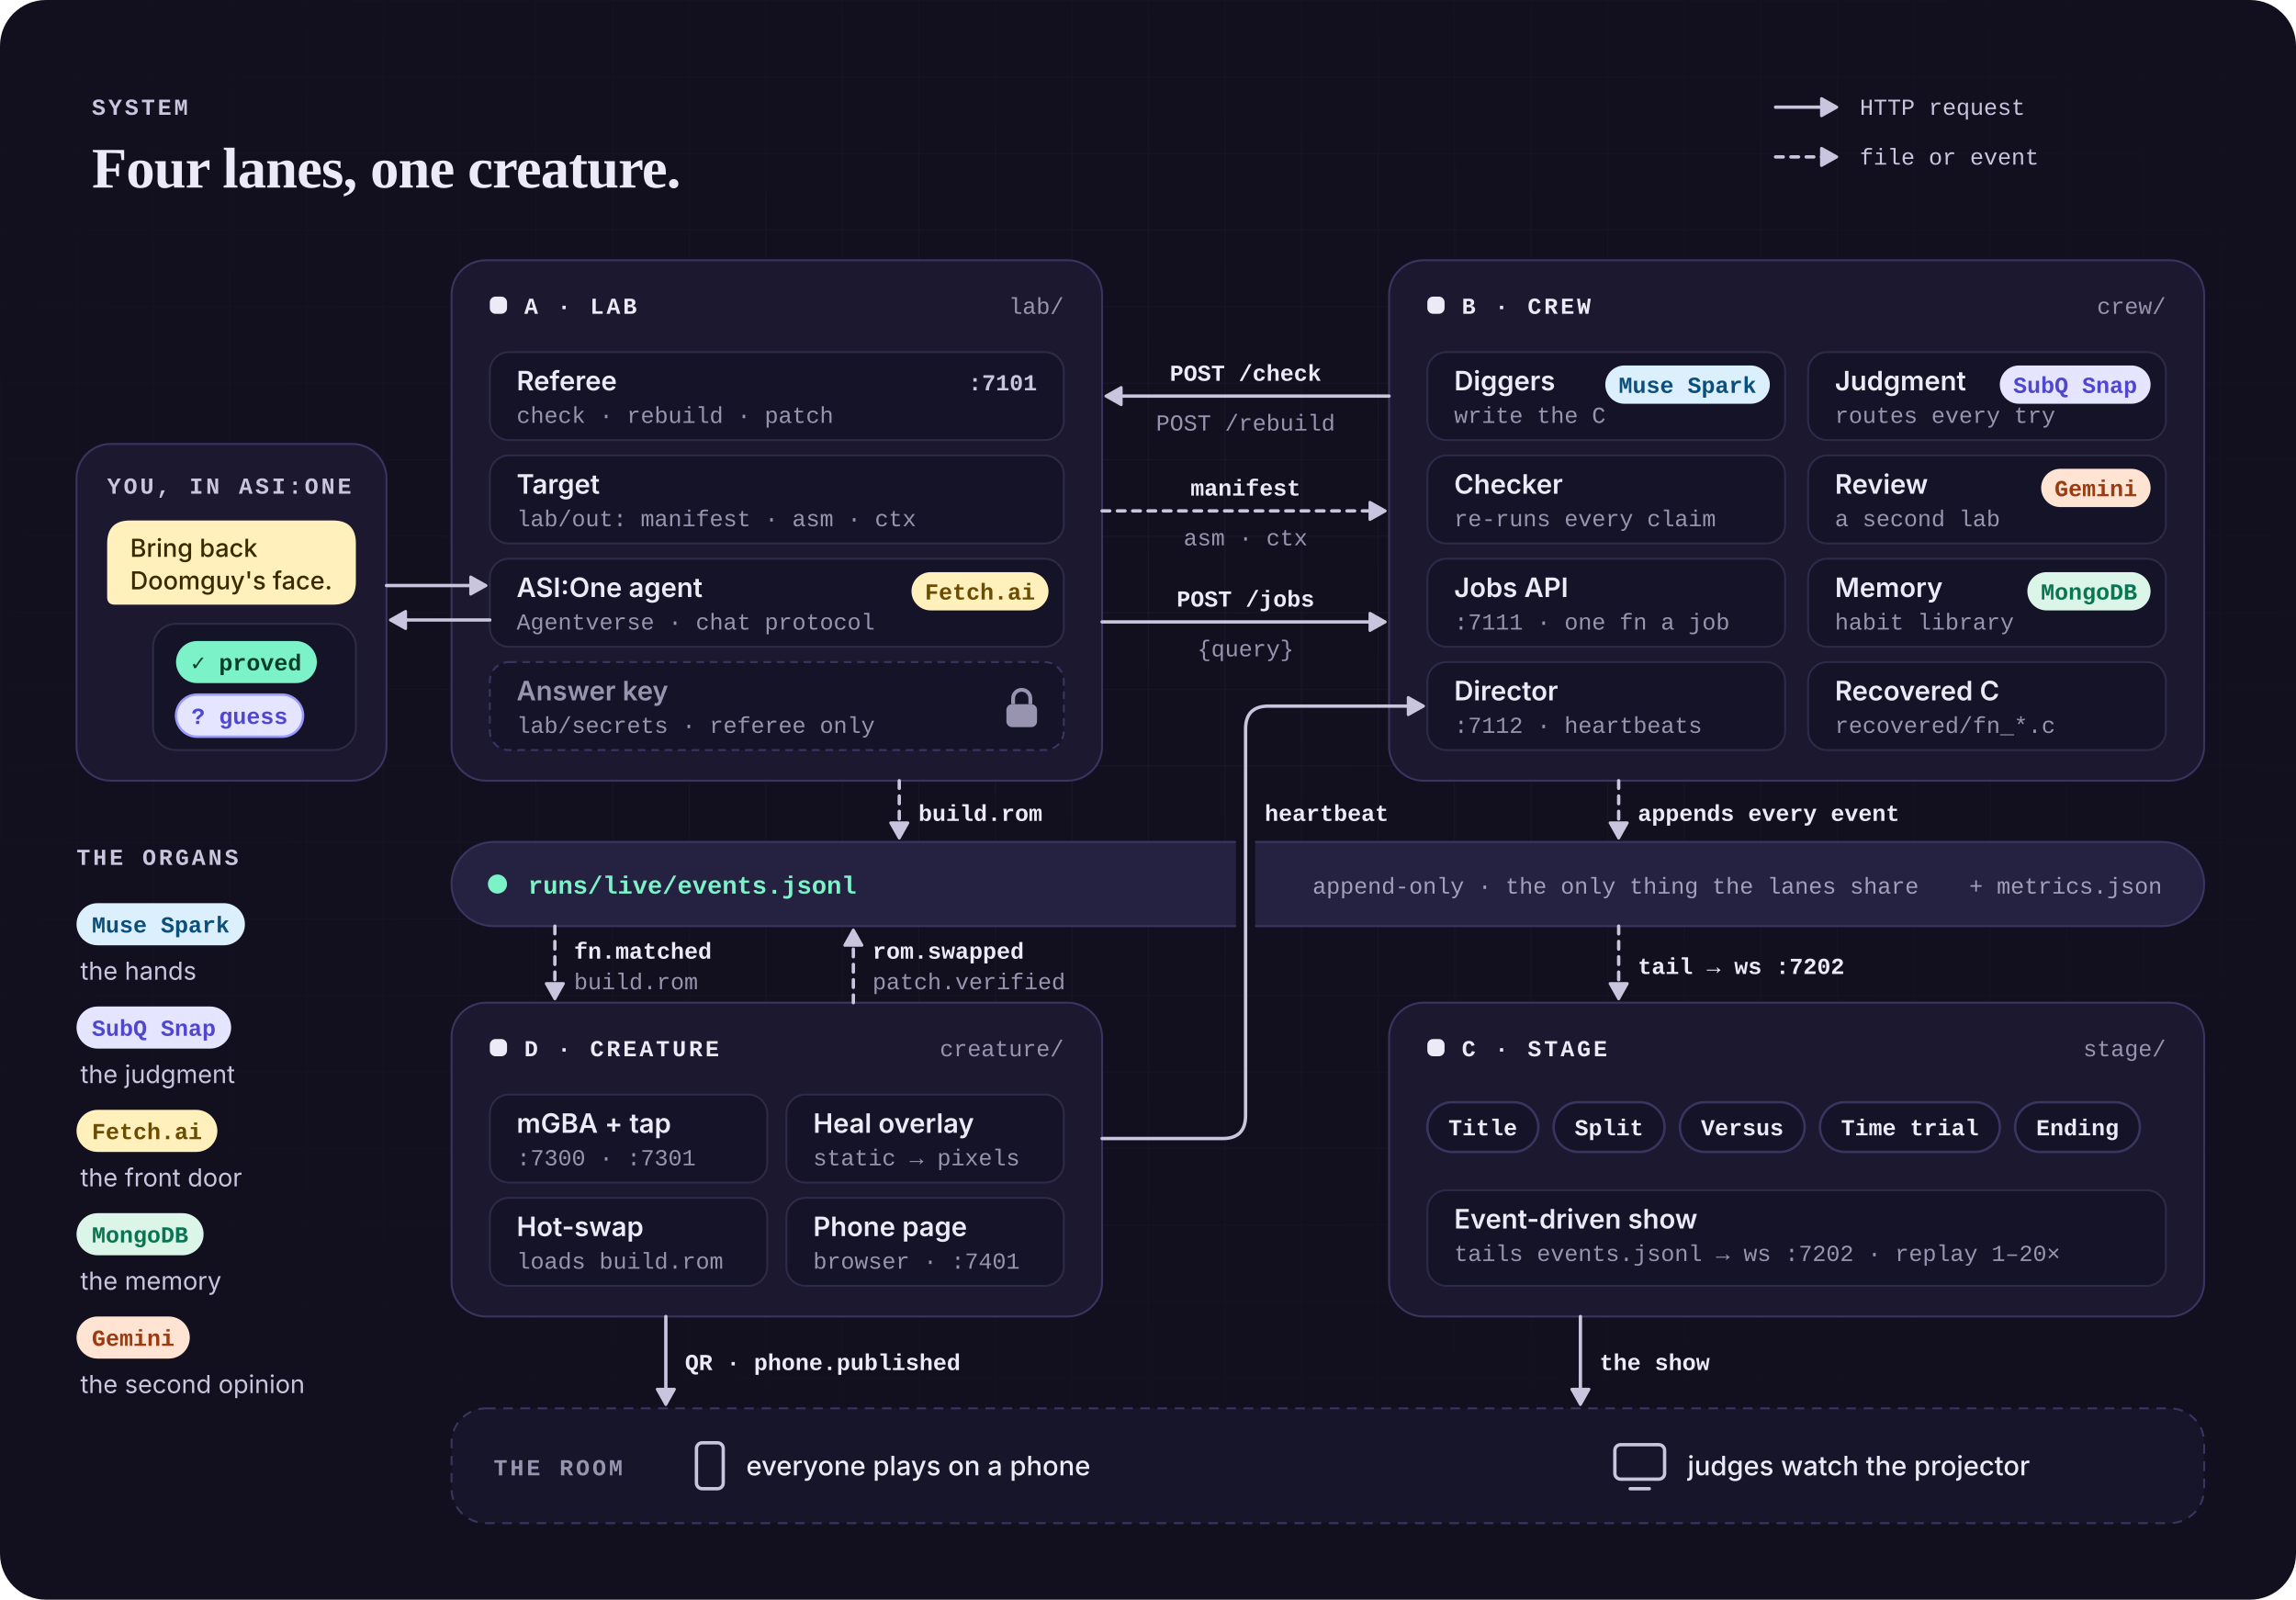
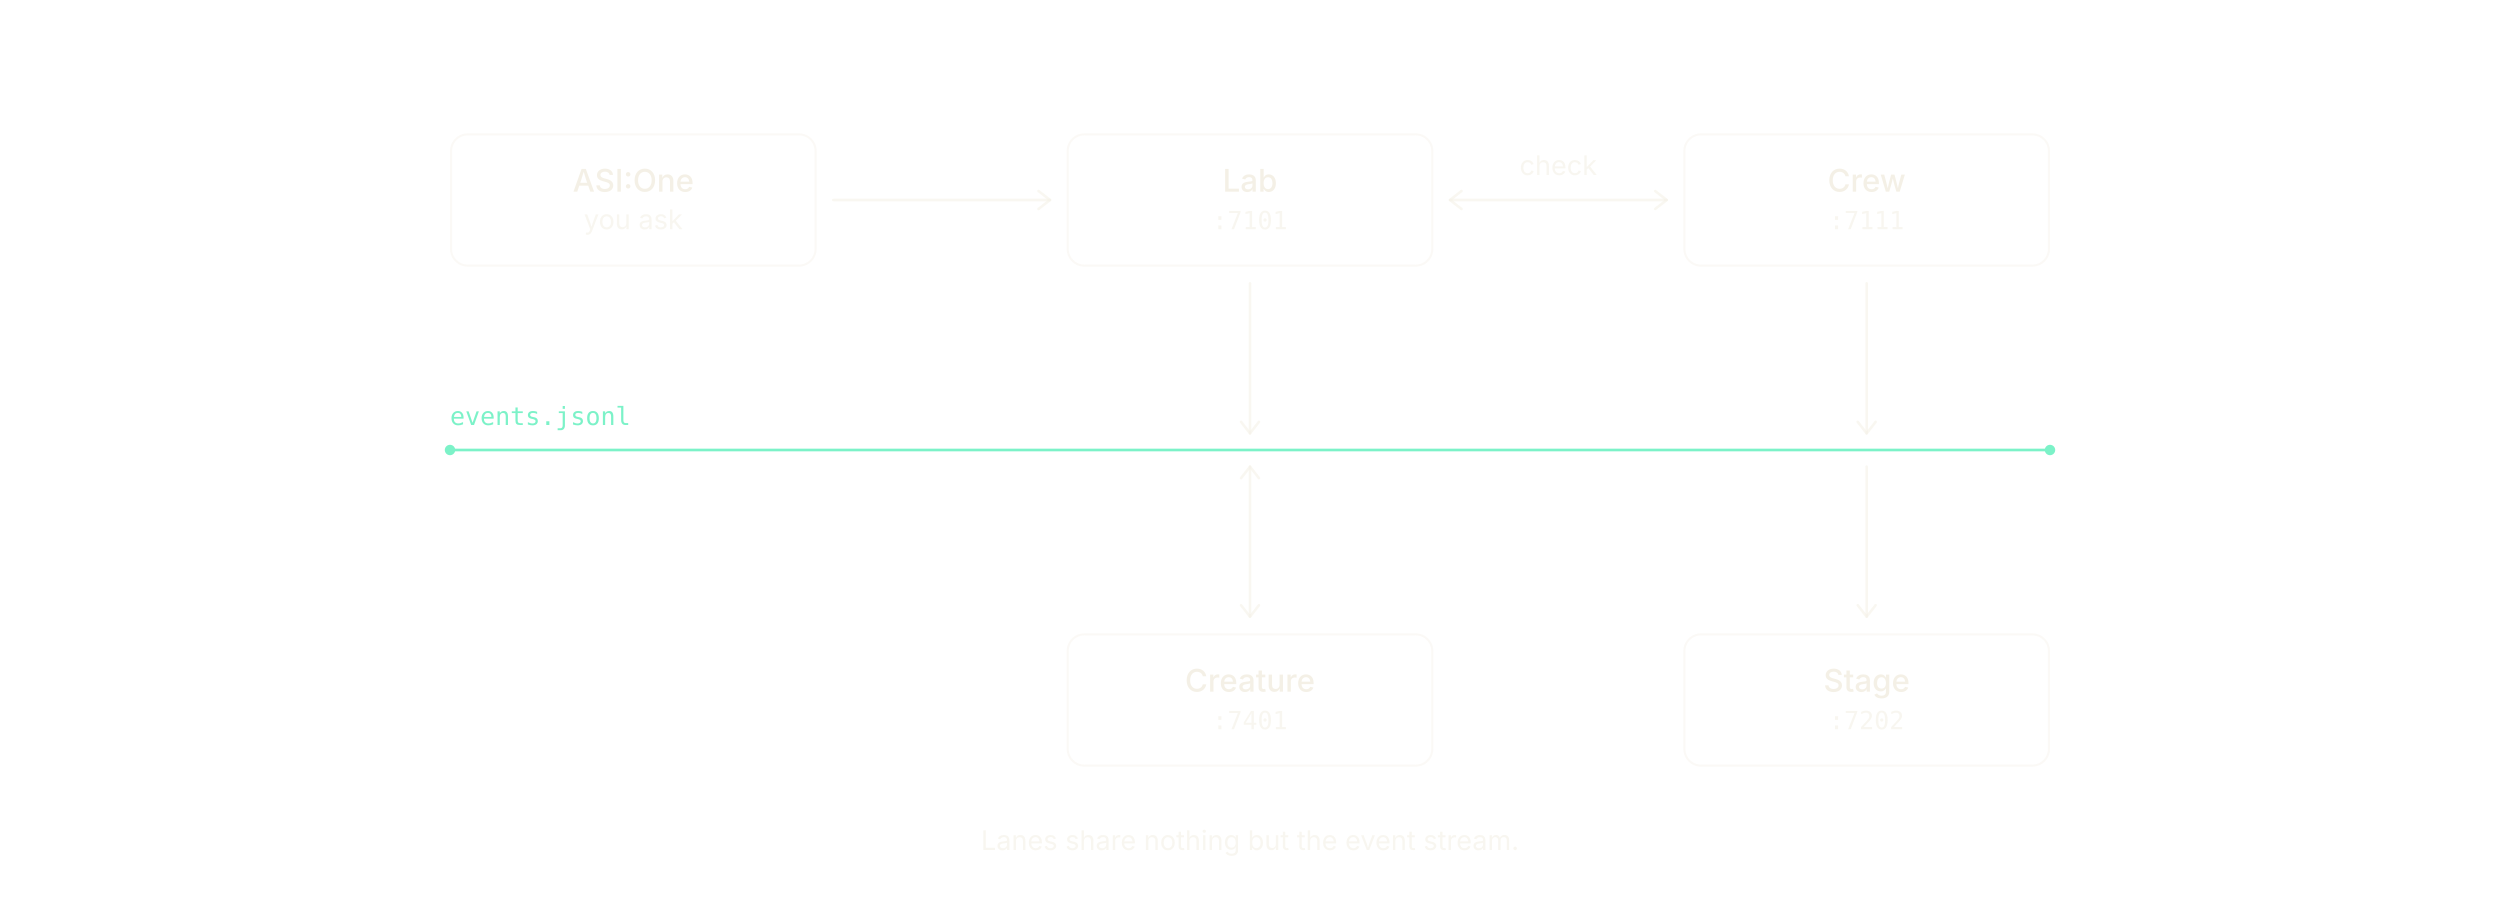
- <svg xmlns="http://www.w3.org/2000/svg" width="1200" height="836" viewBox="0 0 1200 836" role="img" aria-labelledby="t d">
-   <style>.s{font-family:'Inter Tight', Inter, -apple-system, BlinkMacSystemFont, 'Segoe UI', Helvetica, Arial, sans-serif}.m{font-family:'JetBrains Mono', SFMono-Regular, ui-monospace, Menlo, Consolas, 'Liberation Mono', monospace}.f{font-family:Fraunces, Georgia, 'Times New Roman', serif}</style>
-   <defs>
-     <pattern id="g" width="40" height="40" patternUnits="userSpaceOnUse">
-       <path d="M40 0H0V40" fill="none" stroke="#ECEAF6" stroke-opacity="0.04" stroke-width="1" />
-     </pattern>
-     <radialGradient id="f" cx="50%" cy="38%" r="62%">
-       <stop offset="0" stop-color="#fff" stop-opacity="1" />
-       <stop offset="1" stop-color="#fff" stop-opacity="0" />
-     </radialGradient>
-     <mask id="m">
-       <rect width="1200" height="836" fill="url(#f)" />
-     </mask>
-   </defs>
-   <rect x="0" y="0" width="1200" height="836" rx="24" fill="#12101E" />
-   <rect width="1200" height="836" rx="24" fill="url(#g)" mask="url(#m)" />
-   <text x="48" y="60" class="m" font-size="12" font-weight="600" letter-spacing="1.4" fill="#C9C5DE">SYSTEM</text>
-   <text x="48" y="98" class="f" font-size="30" font-weight="600" letter-spacing="-0.4" fill="#ECEAF6">Four lanes, one creature.</text>
-   <path d="M928.0,56.0 L953.5,56.0" fill="none" stroke="#C9C5DE" stroke-width="1.75" stroke-linecap="round" stroke-linejoin="round" />
-   <path d="M960.0,56.0 L952.0,60.5 L952.0,51.5 Z" fill="#C9C5DE" stroke="#C9C5DE" stroke-width="1.5" stroke-linejoin="round" />
-   <text x="972" y="60" class="m" font-size="12" fill="#C9C5DE">HTTP request</text>
-   <path d="M928.0,82.0 L953.5,82.0" fill="none" stroke="#C9C5DE" stroke-width="1.75" stroke-linecap="round" stroke-linejoin="round" stroke-dasharray="4 4" />
-   <path d="M960.0,82.0 L952.0,86.5 L952.0,77.5 Z" fill="#C9C5DE" stroke="#C9C5DE" stroke-width="1.5" stroke-linejoin="round" />
-   <text x="972" y="86" class="m" font-size="12" fill="#C9C5DE">file or event</text>
-   <rect x="236" y="136" width="340" height="272" rx="18" fill="#1B1830" stroke="#3A3560" stroke-width="1" />
-   <rect x="256" y="155" width="9" height="9" rx="3" fill="#ECEAF6" />
-   <text x="274" y="164" class="m" font-size="12" font-weight="700" letter-spacing="1.4" fill="#ECEAF6">A · LAB</text>
-   <text x="556" y="164" class="m" font-size="12" text-anchor="end" fill="#9894B0">lab/</text>
-   <rect x="256" y="184" width="300" height="46" rx="10" fill="#151327" stroke="#2E2A48" stroke-width="1" />
-   <text x="270" y="204" class="s" font-size="14" font-weight="600" fill="#ECEAF6">Referee</text>
-   <text x="270" y="221" class="m" font-size="12" fill="#9894B0">check · rebuild · patch</text>
-   <text x="542" y="204" class="m" font-size="12" font-weight="600" text-anchor="end" fill="#C9C5DE">:7101</text>
-   <rect x="256" y="238" width="300" height="46" rx="10" fill="#151327" stroke="#2E2A48" stroke-width="1" />
-   <text x="270" y="258" class="s" font-size="14" font-weight="600" fill="#ECEAF6">Target</text>
-   <text x="270" y="275" class="m" font-size="12" fill="#9894B0">lab/out: manifest · asm · ctx</text>
-   <rect x="256" y="292" width="300" height="46" rx="10" fill="#151327" stroke="#2E2A48" stroke-width="1" />
-   <text x="270" y="312" class="s" font-size="14" font-weight="600" fill="#ECEAF6">ASI:One agent</text>
-   <text x="270" y="329" class="m" font-size="12" fill="#9894B0">Agentverse · chat protocol</text>
-   <rect x="476.4" y="299" width="71.6" height="20" rx="10" fill="#FFF0BC" />
-   <text x="512.2" y="313.32" class="m" font-size="12" font-weight="600" text-anchor="middle" fill="#6B4C00">Fetch.ai</text>
-   <rect x="256" y="346" width="300" height="46" rx="10" fill="#151327" stroke="#3A3560" stroke-width="1" stroke-dasharray="4 3" />
-   <text x="270" y="366" class="s" font-size="14" font-weight="600" fill="#9894B0">Answer key</text>
-   <text x="270" y="383" class="m" font-size="12" fill="#9894B0">lab/secrets · referee only</text>
-   <rect x="526" y="368" width="16" height="12" rx="3" fill="#9894B0" />
-   <path d="M529.5,368 v-3 a4.5,4.5 0 0 1 9,0 v3" fill="none" stroke="#9894B0" stroke-width="2" />
-   <rect x="726" y="136" width="426" height="272" rx="18" fill="#1B1830" stroke="#3A3560" stroke-width="1" />
-   <rect x="746" y="155" width="9" height="9" rx="3" fill="#ECEAF6" />
-   <text x="764" y="164" class="m" font-size="12" font-weight="700" letter-spacing="1.4" fill="#ECEAF6">B · CREW</text>
-   <text x="1132" y="164" class="m" font-size="12" text-anchor="end" fill="#9894B0">crew/</text>
-   <rect x="746" y="184" width="187" height="46" rx="10" fill="#151327" stroke="#2E2A48" stroke-width="1" />
-   <text x="760" y="204" class="s" font-size="14" font-weight="600" fill="#ECEAF6">Diggers</text>
-   <text x="760" y="221" class="m" font-size="12" fill="#9894B0">write the C</text>
-   <rect x="839" y="191" width="86" height="20" rx="10" fill="#DCEFFC" />
-   <text x="882" y="205.32" class="m" font-size="12" font-weight="600" text-anchor="middle" fill="#0B4F7C">Muse Spark</text>
-   <rect x="746" y="238" width="187" height="46" rx="10" fill="#151327" stroke="#2E2A48" stroke-width="1" />
-   <text x="760" y="258" class="s" font-size="14" font-weight="600" fill="#ECEAF6">Checker</text>
-   <text x="760" y="275" class="m" font-size="12" fill="#9894B0">re-runs every claim</text>
-   <rect x="746" y="292" width="187" height="46" rx="10" fill="#151327" stroke="#2E2A48" stroke-width="1" />
-   <text x="760" y="312" class="s" font-size="14" font-weight="600" fill="#ECEAF6">Jobs API</text>
-   <text x="760" y="329" class="m" font-size="12" fill="#9894B0">:7111 · one fn a job</text>
-   <rect x="746" y="346" width="187" height="46" rx="10" fill="#151327" stroke="#2E2A48" stroke-width="1" />
-   <text x="760" y="366" class="s" font-size="14" font-weight="600" fill="#ECEAF6">Director</text>
-   <text x="760" y="383" class="m" font-size="12" fill="#9894B0">:7112 · heartbeats</text>
-   <rect x="945" y="184" width="187" height="46" rx="10" fill="#151327" stroke="#2E2A48" stroke-width="1" />
-   <text x="959" y="204" class="s" font-size="14" font-weight="600" fill="#ECEAF6">Judgment</text>
-   <text x="959" y="221" class="m" font-size="12" fill="#9894B0">routes every try</text>
-   <rect x="1045.2" y="191" width="78.8" height="20" rx="10" fill="#E6E5FF" />
-   <text x="1084.6" y="205.32" class="m" font-size="12" font-weight="600" text-anchor="middle" fill="#4F47CF">SubQ Snap</text>
-   <rect x="945" y="238" width="187" height="46" rx="10" fill="#151327" stroke="#2E2A48" stroke-width="1" />
-   <text x="959" y="258" class="s" font-size="14" font-weight="600" fill="#ECEAF6">Review</text>
-   <text x="959" y="275" class="m" font-size="12" fill="#9894B0">a second lab</text>
-   <rect x="1066.8" y="245" width="57.2" height="20" rx="10" fill="#FFE4D3" />
-   <text x="1095.4" y="259.32" class="m" font-size="12" font-weight="600" text-anchor="middle" fill="#9A3B12">Gemini</text>
-   <rect x="945" y="292" width="187" height="46" rx="10" fill="#151327" stroke="#2E2A48" stroke-width="1" />
-   <text x="959" y="312" class="s" font-size="14" font-weight="600" fill="#ECEAF6">Memory</text>
-   <text x="959" y="329" class="m" font-size="12" fill="#9894B0">habit library</text>
-   <rect x="1059.6" y="299" width="64.4" height="20" rx="10" fill="#DBF5E8" />
-   <text x="1091.8" y="313.32" class="m" font-size="12" font-weight="600" text-anchor="middle" fill="#0A7552">MongoDB</text>
-   <rect x="945" y="346" width="187" height="46" rx="10" fill="#151327" stroke="#2E2A48" stroke-width="1" />
-   <text x="959" y="366" class="s" font-size="14" font-weight="600" fill="#ECEAF6">Recovered C</text>
-   <text x="959" y="383" class="m" font-size="12" fill="#9894B0">recovered/fn_*.c</text>
-   <path d="M726.0,207.0 L584.5,207.0" fill="none" stroke="#C9C5DE" stroke-width="1.75" stroke-linecap="round" stroke-linejoin="round" />
-   <path d="M578.0,207.0 L586.0,202.5 L586.0,211.5 Z" fill="#C9C5DE" stroke="#C9C5DE" stroke-width="1.5" stroke-linejoin="round" />
-   <text x="651" y="199" class="m" font-size="12" font-weight="600" text-anchor="middle" fill="#ECEAF6">POST /check</text>
-   <text x="651" y="225" class="m" font-size="12" text-anchor="middle" fill="#9894B0">POST /rebuild</text>
-   <path d="M576.0,267.0 L717.5,267.0" fill="none" stroke="#C9C5DE" stroke-width="1.75" stroke-linecap="round" stroke-linejoin="round" stroke-dasharray="4 4" />
-   <path d="M724.0,267.0 L716.0,271.5 L716.0,262.5 Z" fill="#C9C5DE" stroke="#C9C5DE" stroke-width="1.5" stroke-linejoin="round" />
-   <text x="651" y="259" class="m" font-size="12" font-weight="600" text-anchor="middle" fill="#ECEAF6">manifest</text>
-   <text x="651" y="285" class="m" font-size="12" text-anchor="middle" fill="#9894B0">asm · ctx</text>
-   <path d="M576.0,325.0 L717.5,325.0" fill="none" stroke="#C9C5DE" stroke-width="1.75" stroke-linecap="round" stroke-linejoin="round" />
-   <path d="M724.0,325.0 L716.0,329.5 L716.0,320.5 Z" fill="#C9C5DE" stroke="#C9C5DE" stroke-width="1.5" stroke-linejoin="round" />
-   <text x="651" y="317" class="m" font-size="12" font-weight="600" text-anchor="middle" fill="#ECEAF6">POST /jobs</text>
-   <text x="651" y="343" class="m" font-size="12" text-anchor="middle" fill="#9894B0">{query}</text>
-   <rect x="40" y="232" width="162" height="176" rx="18" fill="#1B1830" stroke="#3A3560" stroke-width="1" />
-   <text x="56" y="258" class="m" font-size="12" font-weight="600" letter-spacing="1.4" fill="#C9C5DE">YOU, IN ASI:ONE</text>
-   <path d="M68,272 H174 Q186,272 186,284 V304 Q186,316 174,316 H60 Q56,316 56,312 V284 Q56,272 68,272 Z" fill="#FFF0BC" />
-   <text x="68" y="291" class="s" font-size="13" font-weight="500" fill="#3A2A00">Bring back</text>
-   <text x="68" y="308" class="s" font-size="13" font-weight="500" fill="#3A2A00">Doomguy's face.</text>
-   <rect x="80" y="326" width="106" height="66" rx="12" fill="#151327" stroke="#2E2A48" stroke-width="1" />
-   <rect x="92" y="335" width="73.6" height="22" rx="11" fill="#7CF2C8" />
-   <text x="128.8" y="350.32" class="m" font-size="12" font-weight="700" text-anchor="middle" fill="#063D2B">✓ proved</text>
-   <rect x="92" y="363" width="66.4" height="22" rx="11" fill="#E6E5FF" stroke="#9A9AFF" stroke-width="1.25" />
-   <text x="125.2" y="378.32" class="m" font-size="12" font-weight="700" text-anchor="middle" fill="#4F47CF">? guess</text>
-   <path d="M202.0,306.0 L247.5,306.0" fill="none" stroke="#C9C5DE" stroke-width="1.75" stroke-linecap="round" stroke-linejoin="round" />
-   <path d="M254.0,306.0 L246.0,310.5 L246.0,301.5 Z" fill="#C9C5DE" stroke="#C9C5DE" stroke-width="1.5" stroke-linejoin="round" />
-   <path d="M256.0,324.0 L210.5,324.0" fill="none" stroke="#C9C5DE" stroke-width="1.75" stroke-linecap="round" stroke-linejoin="round" />
-   <path d="M204.0,324.0 L212.0,319.5 L212.0,328.5 Z" fill="#C9C5DE" stroke="#C9C5DE" stroke-width="1.5" stroke-linejoin="round" />
-   <rect x="236" y="440" width="916" height="44" rx="22" fill="#252140" stroke="#3A3560" stroke-width="1" />
-   <circle cx="260" cy="462.0" r="5" fill="#7CF2C8" />
-   <text x="276" y="467" class="m" font-size="13" font-weight="700" fill="#7CF2C8">runs/live/events.jsonl</text>
-   <text x="686" y="467" class="m" font-size="12" fill="#A29EBB">append-only · the only thing the lanes share</text>
-   <text x="1130" y="467" class="m" font-size="12" text-anchor="end" fill="#A29EBB">+ metrics.json</text>
-   <path d="M470.0,408.0 L470.0,431.5" fill="none" stroke="#C9C5DE" stroke-width="1.75" stroke-linecap="round" stroke-linejoin="round" stroke-dasharray="4 4" />
-   <path d="M470.0,438.0 L465.5,430.0 L474.5,430.0 Z" fill="#C9C5DE" stroke="#C9C5DE" stroke-width="1.5" stroke-linejoin="round" />
-   <text x="480" y="429" class="m" font-size="12" font-weight="600" fill="#ECEAF6">build.rom</text>
-   <path d="M846.0,408.0 L846.0,431.5" fill="none" stroke="#C9C5DE" stroke-width="1.75" stroke-linecap="round" stroke-linejoin="round" stroke-dasharray="4 4" />
-   <path d="M846.0,438.0 L841.5,430.0 L850.5,430.0 Z" fill="#C9C5DE" stroke="#C9C5DE" stroke-width="1.5" stroke-linejoin="round" />
-   <text x="856" y="429" class="m" font-size="12" font-weight="600" fill="#ECEAF6">appends every event</text>
-   <rect x="236" y="524" width="340" height="164" rx="18" fill="#1B1830" stroke="#3A3560" stroke-width="1" />
-   <rect x="256" y="543" width="9" height="9" rx="3" fill="#ECEAF6" />
-   <text x="274" y="552" class="m" font-size="12" font-weight="700" letter-spacing="1.4" fill="#ECEAF6">D · CREATURE</text>
-   <text x="556" y="552" class="m" font-size="12" text-anchor="end" fill="#9894B0">creature/</text>
-   <rect x="256" y="572" width="145" height="46" rx="10" fill="#151327" stroke="#2E2A48" stroke-width="1" />
-   <text x="270" y="592" class="s" font-size="14" font-weight="600" fill="#ECEAF6">mGBA + tap</text>
-   <text x="270" y="609" class="m" font-size="12" fill="#9894B0">:7300 · :7301</text>
-   <rect x="411" y="572" width="145" height="46" rx="10" fill="#151327" stroke="#2E2A48" stroke-width="1" />
-   <text x="425" y="592" class="s" font-size="14" font-weight="600" fill="#ECEAF6">Heal overlay</text>
-   <text x="425" y="609" class="m" font-size="12" fill="#9894B0">static → pixels</text>
-   <rect x="256" y="626" width="145" height="46" rx="10" fill="#151327" stroke="#2E2A48" stroke-width="1" />
-   <text x="270" y="646" class="s" font-size="14" font-weight="600" fill="#ECEAF6">Hot-swap</text>
-   <text x="270" y="663" class="m" font-size="12" fill="#9894B0">loads build.rom</text>
-   <rect x="411" y="626" width="145" height="46" rx="10" fill="#151327" stroke="#2E2A48" stroke-width="1" />
-   <text x="425" y="646" class="s" font-size="14" font-weight="600" fill="#ECEAF6">Phone page</text>
-   <text x="425" y="663" class="m" font-size="12" fill="#9894B0">browser · :7401</text>
-   <rect x="726" y="524" width="426" height="164" rx="18" fill="#1B1830" stroke="#3A3560" stroke-width="1" />
-   <rect x="746" y="543" width="9" height="9" rx="3" fill="#ECEAF6" />
-   <text x="764" y="552" class="m" font-size="12" font-weight="700" letter-spacing="1.4" fill="#ECEAF6">C · STAGE</text>
-   <text x="1132" y="552" class="m" font-size="12" text-anchor="end" fill="#9894B0">stage/</text>
-   <rect x="746" y="576" width="58" height="26" rx="13" fill="#151327" stroke="#3A3560" stroke-width="1.25" />
-   <text x="775" y="593.32" class="m" font-size="12" font-weight="600" text-anchor="middle" fill="#ECEAF6">Title</text>
-   <rect x="812" y="576" width="58" height="26" rx="13" fill="#151327" stroke="#3A3560" stroke-width="1.25" />
-   <text x="841" y="593.32" class="m" font-size="12" font-weight="600" text-anchor="middle" fill="#ECEAF6">Split</text>
-   <rect x="878" y="576" width="65.2" height="26" rx="13" fill="#151327" stroke="#3A3560" stroke-width="1.25" />
-   <text x="910.6" y="593.32" class="m" font-size="12" font-weight="600" text-anchor="middle" fill="#ECEAF6">Versus</text>
-   <rect x="951.2" y="576" width="94" height="26" rx="13" fill="#151327" stroke="#3A3560" stroke-width="1.25" />
-   <text x="998.2" y="593.32" class="m" font-size="12" font-weight="600" text-anchor="middle" fill="#ECEAF6">Time trial</text>
-   <rect x="1053.2" y="576" width="65.2" height="26" rx="13" fill="#151327" stroke="#3A3560" stroke-width="1.25" />
-   <text x="1085.8" y="593.32" class="m" font-size="12" font-weight="600" text-anchor="middle" fill="#ECEAF6">Ending</text>
-   <rect x="746" y="622" width="386" height="50" rx="10" fill="#151327" stroke="#2E2A48" stroke-width="1" />
-   <text x="760" y="642" class="s" font-size="14" font-weight="600" fill="#ECEAF6">Event-driven show</text>
-   <text x="760" y="659" class="m" font-size="12" fill="#9894B0">tails events.jsonl → ws :7202 · replay 1–20×</text>
-   <path d="M290.0,484.0 L290.0,515.5" fill="none" stroke="#C9C5DE" stroke-width="1.75" stroke-linecap="round" stroke-linejoin="round" stroke-dasharray="4 4" />
-   <path d="M290.0,522.0 L285.5,514.0 L294.5,514.0 Z" fill="#C9C5DE" stroke="#C9C5DE" stroke-width="1.5" stroke-linejoin="round" />
-   <text x="300" y="501" class="m" font-size="12" font-weight="600" fill="#ECEAF6">fn.matched</text>
-   <text x="300" y="517" class="m" font-size="12" fill="#9894B0">build.rom</text>
-   <path d="M446.0,524.0 L446.0,492.5" fill="none" stroke="#C9C5DE" stroke-width="1.75" stroke-linecap="round" stroke-linejoin="round" stroke-dasharray="4 4" />
-   <path d="M446.0,486.0 L450.5,494.0 L441.5,494.0 Z" fill="#C9C5DE" stroke="#C9C5DE" stroke-width="1.5" stroke-linejoin="round" />
-   <text x="456" y="501" class="m" font-size="12" font-weight="600" fill="#ECEAF6">rom.swapped</text>
-   <text x="456" y="517" class="m" font-size="12" fill="#9894B0">patch.verified</text>
-   <path d="M846.0,484.0 L846.0,515.5" fill="none" stroke="#C9C5DE" stroke-width="1.75" stroke-linecap="round" stroke-linejoin="round" stroke-dasharray="4 4" />
-   <path d="M846.0,522.0 L841.5,514.0 L850.5,514.0 Z" fill="#C9C5DE" stroke="#C9C5DE" stroke-width="1.5" stroke-linejoin="round" />
-   <text x="856" y="509" class="m" font-size="12" font-weight="600" fill="#ECEAF6">tail → ws :7202</text>
-   <rect x="646" y="438" width="10" height="48" fill="#12101E" />
-   <path d="M576.0,595.0 L639.0,595.0 Q651.0,595.0 651.0,583.0 L651.0,381.0 Q651.0,369.0 663.0,369.0 L737.5,369.0" fill="none" stroke="#C9C5DE" stroke-width="1.75" stroke-linecap="round" stroke-linejoin="round" />
-   <path d="M744.0,369.0 L736.0,373.5 L736.0,364.5 Z" fill="#C9C5DE" stroke="#C9C5DE" stroke-width="1.5" stroke-linejoin="round" />
-   <text x="661" y="429" class="m" font-size="12" font-weight="600" fill="#ECEAF6">heartbeat</text>
-   <rect x="236" y="736" width="916" height="60" rx="18" fill="#171529" stroke="#3A3560" stroke-width="1" stroke-dasharray="5 4" />
-   <text x="258" y="771" class="m" font-size="12" font-weight="600" letter-spacing="1.4" fill="#9894B0">THE ROOM</text>
-   <rect x="364" y="754" width="14" height="24" rx="3" fill="none" stroke="#C9C5DE" stroke-width="1.75" />
-   <text x="390" y="771" class="s" font-size="14" font-weight="500" fill="#ECEAF6">everyone plays on a phone</text>
-   <rect x="844" y="755" width="26" height="18" rx="3" fill="none" stroke="#C9C5DE" stroke-width="1.75" />
-   <path d="M852.0,778.0 L862.0,778.0" fill="none" stroke="#C9C5DE" stroke-width="1.75" stroke-linecap="round" stroke-linejoin="round" />
-   <text x="882" y="771" class="s" font-size="14" font-weight="500" fill="#ECEAF6">judges watch the projector</text>
-   <path d="M348.0,688.0 L348.0,727.5" fill="none" stroke="#C9C5DE" stroke-width="1.75" stroke-linecap="round" stroke-linejoin="round" />
-   <path d="M348.0,734.0 L343.5,726.0 L352.5,726.0 Z" fill="#C9C5DE" stroke="#C9C5DE" stroke-width="1.5" stroke-linejoin="round" />
-   <text x="358" y="716" class="m" font-size="12" font-weight="600" fill="#ECEAF6">QR · phone.published</text>
-   <path d="M826.0,688.0 L826.0,727.5" fill="none" stroke="#C9C5DE" stroke-width="1.75" stroke-linecap="round" stroke-linejoin="round" />
-   <path d="M826.0,734.0 L821.5,726.0 L830.5,726.0 Z" fill="#C9C5DE" stroke="#C9C5DE" stroke-width="1.5" stroke-linejoin="round" />
-   <text x="836" y="716" class="m" font-size="12" font-weight="600" fill="#ECEAF6">the show</text>
-   <text x="40" y="452" class="m" font-size="12" font-weight="600" letter-spacing="1.4" fill="#C9C5DE">THE ORGANS</text>
-   <rect x="40" y="472" width="88" height="22" rx="11" fill="#DCEFFC" />
-   <text x="84" y="487.32" class="m" font-size="12" font-weight="600" text-anchor="middle" fill="#0B4F7C">Muse Spark</text>
-   <text x="42" y="512" class="s" font-size="13" fill="#C9C5DE">the hands</text>
-   <rect x="40" y="526" width="80.8" height="22" rx="11" fill="#E6E5FF" />
-   <text x="80.4" y="541.32" class="m" font-size="12" font-weight="600" text-anchor="middle" fill="#4F47CF">SubQ Snap</text>
-   <text x="42" y="566" class="s" font-size="13" fill="#C9C5DE">the judgment</text>
-   <rect x="40" y="580" width="73.6" height="22" rx="11" fill="#FFF0BC" />
-   <text x="76.8" y="595.32" class="m" font-size="12" font-weight="600" text-anchor="middle" fill="#6B4C00">Fetch.ai</text>
-   <text x="42" y="620" class="s" font-size="13" fill="#C9C5DE">the front door</text>
-   <rect x="40" y="634" width="66.4" height="22" rx="11" fill="#DBF5E8" />
-   <text x="73.2" y="649.32" class="m" font-size="12" font-weight="600" text-anchor="middle" fill="#0A7552">MongoDB</text>
-   <text x="42" y="674" class="s" font-size="13" fill="#C9C5DE">the memory</text>
-   <rect x="40" y="688" width="59.2" height="22" rx="11" fill="#FFE4D3" />
-   <text x="69.6" y="703.32" class="m" font-size="12" font-weight="600" text-anchor="middle" fill="#9A3B12">Gemini</text>
-   <text x="42" y="728" class="s" font-size="13" fill="#C9C5DE">the second opinion</text>
+ <svg xmlns="http://www.w3.org/2000/svg" width="1200" height="432" viewBox="0 0 1200 432" role="img" aria-labelledby="t d">
+   <style>.s{font-family:Inter, -apple-system, BlinkMacSystemFont, 'Segoe UI', Helvetica, Arial, sans-serif}.m{font-family:'JetBrains Mono', SFMono-Regular, ui-monospace, Menlo, Consolas, monospace}</style>
+   <rect x="216.5" y="64.5" width="175" height="63" rx="8" fill="none" stroke="#F4F0E6" stroke-opacity="0.34" stroke-width="1" />
+   <text x="304" y="92" class="s" font-size="15" font-weight="500" text-anchor="middle" fill="#F4F0E6">ASI:One</text>
+   <text x="304" y="110" class="s" font-size="13" text-anchor="middle" fill="#F4F0E6" fill-opacity="0.6">you ask</text>
+   <rect x="512.5" y="64.5" width="175" height="63" rx="8" fill="none" stroke="#F4F0E6" stroke-opacity="0.34" stroke-width="1" />
+   <text x="600" y="92" class="s" font-size="15" font-weight="500" text-anchor="middle" fill="#F4F0E6">Lab</text>
+   <text x="600" y="110" class="m" font-size="12" text-anchor="middle" fill="#F4F0E6" fill-opacity="0.6">:7101</text>
+   <rect x="808.5" y="64.5" width="175" height="63" rx="8" fill="none" stroke="#F4F0E6" stroke-opacity="0.34" stroke-width="1" />
+   <text x="896" y="92" class="s" font-size="15" font-weight="500" text-anchor="middle" fill="#F4F0E6">Crew</text>
+   <text x="896" y="110" class="m" font-size="12" text-anchor="middle" fill="#F4F0E6" fill-opacity="0.6">:7111</text>
+   <rect x="512.5" y="304.5" width="175" height="63" rx="8" fill="none" stroke="#F4F0E6" stroke-opacity="0.34" stroke-width="1" />
+   <text x="600" y="332" class="s" font-size="15" font-weight="500" text-anchor="middle" fill="#F4F0E6">Creature</text>
+   <text x="600" y="350" class="m" font-size="12" text-anchor="middle" fill="#F4F0E6" fill-opacity="0.6">:7401</text>
+   <rect x="808.5" y="304.5" width="175" height="63" rx="8" fill="none" stroke="#F4F0E6" stroke-opacity="0.34" stroke-width="1" />
+   <text x="896" y="332" class="s" font-size="15" font-weight="500" text-anchor="middle" fill="#F4F0E6">Stage</text>
+   <text x="896" y="350" class="m" font-size="12" text-anchor="middle" fill="#F4F0E6" fill-opacity="0.6">:7202</text>
+   <path d="M400,96 L504,96" fill="none" stroke="#F4F0E6" stroke-width="1.25" stroke-opacity="0.55" stroke-linecap="round" stroke-linejoin="round" />
+   <path d="M498.5,91.7 L504.0,96.0 L498.5,100.3" fill="none" stroke="#F4F0E6" stroke-width="1.25" stroke-opacity="0.55" stroke-linecap="round" stroke-linejoin="round" />
+   <path d="M696,96 L800,96" fill="none" stroke="#F4F0E6" stroke-width="1.25" stroke-opacity="0.55" stroke-linecap="round" stroke-linejoin="round" />
+   <path d="M794.5,91.7 L800.0,96.0 L794.5,100.3" fill="none" stroke="#F4F0E6" stroke-width="1.25" stroke-opacity="0.55" stroke-linecap="round" stroke-linejoin="round" />
+   <path d="M701.5,100.3 L696.0,96.0 L701.5,91.7" fill="none" stroke="#F4F0E6" stroke-width="1.25" stroke-opacity="0.55" stroke-linecap="round" stroke-linejoin="round" />
+   <text x="748" y="84" class="s" font-size="13" text-anchor="middle" fill="#F4F0E6" fill-opacity="0.6">check</text>
+   <path d="M216,216 H984" fill="none" stroke="#7CF2C8" stroke-width="1.25" stroke-linecap="round" stroke-linejoin="round" />
+   <text x="216" y="204" class="m" font-size="12" text-anchor="start" fill="#7CF2C8">events.jsonl</text>
+   <circle cx="216" cy="216" r="2.5" fill="#7CF2C8" />
+   <circle cx="984" cy="216" r="2.5" fill="#7CF2C8" />
+   <path d="M600,136 L600,208" fill="none" stroke="#F4F0E6" stroke-width="1.25" stroke-opacity="0.55" stroke-linecap="round" stroke-linejoin="round" />
+   <path d="M604.3,202.5 L600.0,208.0 L595.7,202.5" fill="none" stroke="#F4F0E6" stroke-width="1.25" stroke-opacity="0.55" stroke-linecap="round" stroke-linejoin="round" />
+   <path d="M896,136 L896,208" fill="none" stroke="#F4F0E6" stroke-width="1.25" stroke-opacity="0.55" stroke-linecap="round" stroke-linejoin="round" />
+   <path d="M900.3,202.5 L896.0,208.0 L891.7,202.5" fill="none" stroke="#F4F0E6" stroke-width="1.25" stroke-opacity="0.55" stroke-linecap="round" stroke-linejoin="round" />
+   <path d="M600,224 L600,296" fill="none" stroke="#F4F0E6" stroke-width="1.25" stroke-opacity="0.55" stroke-linecap="round" stroke-linejoin="round" />
+   <path d="M604.3,290.5 L600.0,296.0 L595.7,290.5" fill="none" stroke="#F4F0E6" stroke-width="1.25" stroke-opacity="0.55" stroke-linecap="round" stroke-linejoin="round" />
+   <path d="M595.7,229.5 L600.0,224.0 L604.3,229.5" fill="none" stroke="#F4F0E6" stroke-width="1.25" stroke-opacity="0.55" stroke-linecap="round" stroke-linejoin="round" />
+   <path d="M896,224 L896,296" fill="none" stroke="#F4F0E6" stroke-width="1.25" stroke-opacity="0.55" stroke-linecap="round" stroke-linejoin="round" />
+   <path d="M900.3,290.5 L896.0,296.0 L891.7,290.5" fill="none" stroke="#F4F0E6" stroke-width="1.25" stroke-opacity="0.55" stroke-linecap="round" stroke-linejoin="round" />
+   <text x="600" y="408" class="s" font-size="13" text-anchor="middle" fill="#F4F0E6" fill-opacity="0.6">Lanes share nothing but the event stream.</text>
</svg>
